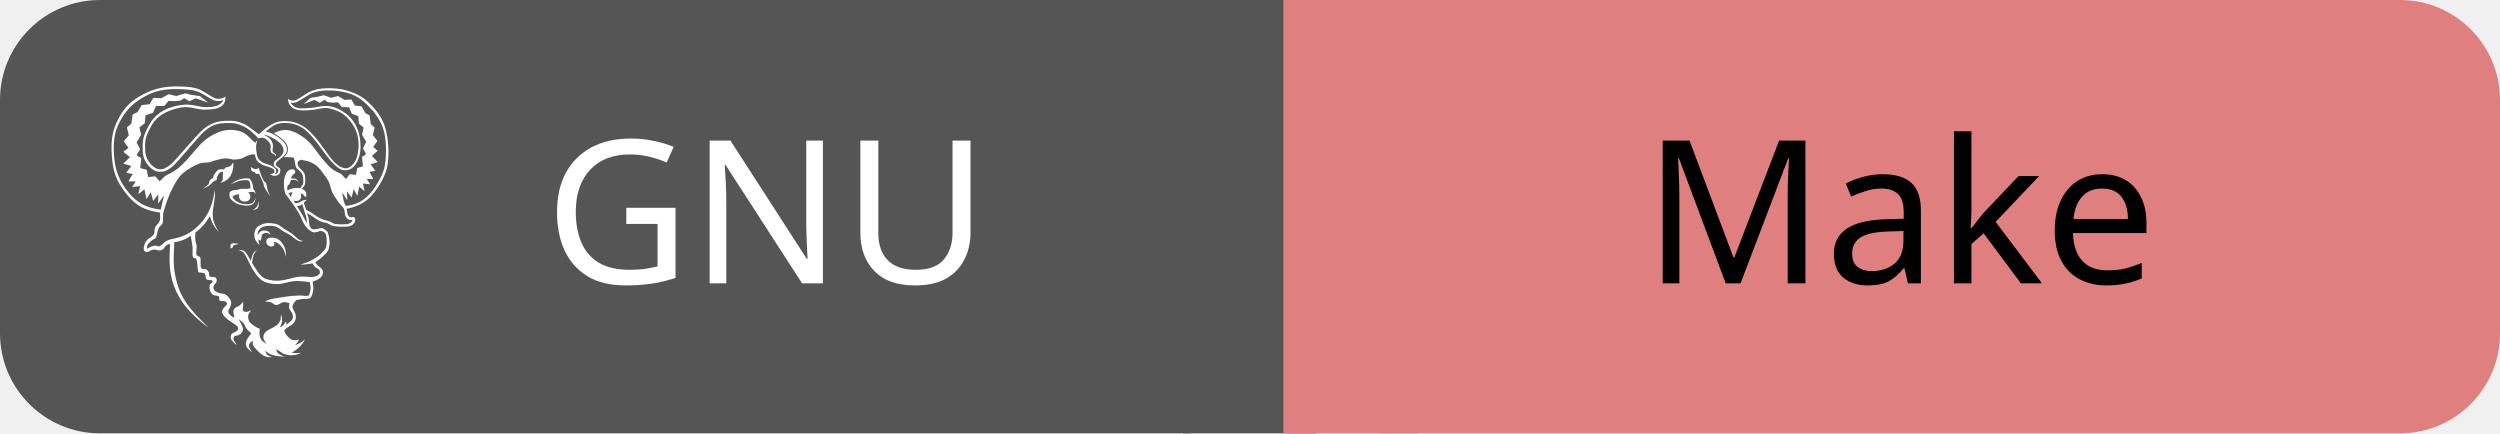
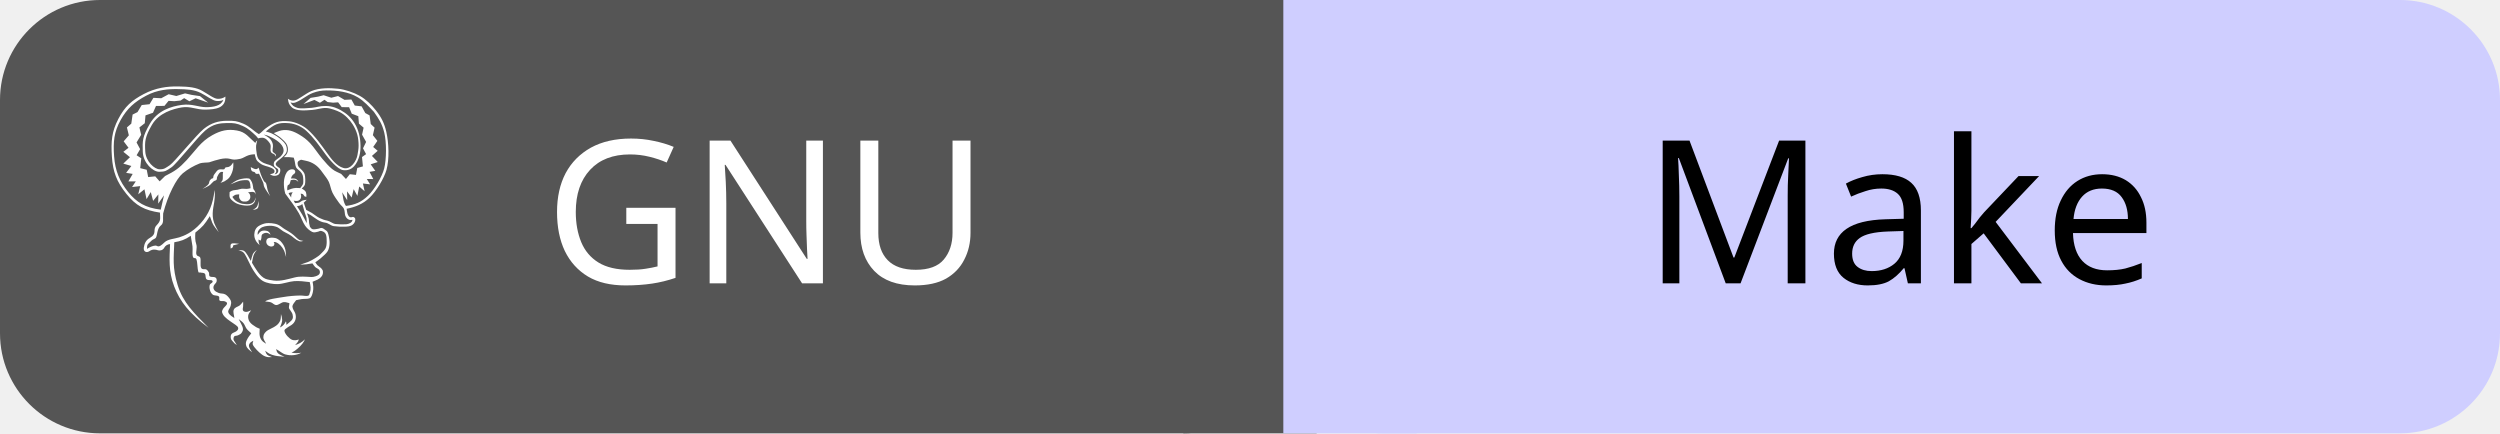
<svg xmlns="http://www.w3.org/2000/svg" id="gnu-make" width="150.0" height="26" viewBox="0 0 150.0 26">
  <g shape-rendering="geometricPrecision">
    <rect x="0" width="77.0" height="26" fill="#555" rx="6" ry="6" />
-     <rect x="77.0" width="73.0" height="26" fill="#df7f7f" rx="6" ry="6" />
+     <rect x="77.0" width="73.0" height="26" fill="#cfceff" rx="6" ry="6" />
    <rect x="71.0" width="8" height="26" fill="#555" rx="0" ry="0" />
-     <rect x="77.0" width="8" height="26" fill="#df7f7f" rx="0" ry="0" />
+     <rect x="77.0" width="8" height="26" fill="#cfceff" rx="0" ry="0" />
  </g>
  <g text-anchor="middle" shape-rendering="geometricPrecision">
    <text fill="#fff" font-size="12" font-family="sans-serif" x="46.0" y="17">GNU</text>
    <text fill="#000" font-size="12" font-family="sans-serif" x="114.0" y="17">Make</text>
  </g>
  <g>
    <shape-rendering />
    <svg width="18" height="18" viewBox="0 0 24 26" x="6" y="5" fill="none">
      <path fill="#ffffff" d="M5.072 13.932c-.221.012-.419.141-.519.338-.115.211-.389.242-.517.201-.21-.07-.481-.119-.744.068s-.546.045-.495-.297c.049-.34.172-.645.499-.83.714-.41.217-.695.608-1.109.394-.412.307-.537.293-1.099-1.326-.2-2.078-.582-2.916-1.631C.442 8.526.116 7.663.03 6.349-.058 5.032.019 4.18.587 3.088 1.155 2 1.755 1.475 2.789.93 3.824.382 4.84.253 5.778.269c.939.015 1.564.083 2.094.387.531.303 1.016.684 1.324.685.24.015.477-.053.673-.192.04 1.02-.878 1.108-1.698 1.13-.82.021-1.324-.317-2.08-.192-.754.128-1.992.471-2.595 1.52-.603 1.05-.624 1.42-.573 2.301.049.878.806 1.534 1.234 1.542.428.007.523-.117.898-.36.374-.246 2.284-2.61 2.934-3.14.653-.531 1.296-.696 1.99-.705.695-.008.871.015 1.433.246.56.229.904.652 1.356.91.23-.135.375-.339.584-.495.76-.552 1.152-.702 2.053-.615.518.052 1.169.347 1.56.686.693.604 1.266 1.441 1.728 2.079.36.497.785 1.091 1.392 1.277.659.201 1.157-.652 1.23-1.129.043-.27.097-.506.097-.801 0-.297-.03-.655-.115-.965-.09-.307-.222-.599-.392-.869-.258-.416-.68-.85-1.116-1.072-.246-.125-.826-.353-1.191-.361-.448-.01-.789.141-1.202.169-.5.034-1.396.146-1.786-.24-.251-.246-.283-.411-.324-.731.109.092.264.15.401.163.313.026.605-.229.859-.378.21-.123.504-.34.778-.45.704-.285 1.568-.278 2.31-.2.595.06 1.368.324 1.89.621.526.296 1.031.797 1.4 1.268.466.594.721 1.104.889 1.844.216.945.277 2.365.015 3.299-.205.734-.887 1.861-1.467 2.414-.573.547-1.235.811-1.986.955.03.149.033.291.071.416.056.178.163.375.38.313.086-.025.133-.047.246.053.115.1.056.485-.266.66-.164.086-.334.105-.595.112-.319.012-.639-.004-.953-.046-.283-.047-.451-.273-.765-.309-.485-.055-.855-.405-1.245-.654-.162-.104-.218-.104-.311-.158.051.154.118.314.151.465.034.146.02.285.037.404.019.119.052.211.07.309.077.068.103.173.233.207.13.035.334-.018.468-.037.135-.018.224-.09.328-.07.105.02.204.096.292.166s.164.08.234.254c.07.178.135.537.146.777.009.24-.018.455-.089.648-.07.189-.135.273-.327.463s-.506.465-.819.66c.058.084.083.162.173.254.09.094.277.197.359.295.085.098.128.168.128.277.012.131-.021.262-.093.373-.223.299-.483.352-.803.492.054.334.098.572.02.906-.03.137-.102.445-.27.525-.169.08-.492.041-.698.074-.205.031-.319.063-.479.094-.098.141-.242.297-.291.422-.049.127-.034.172.006.299.042.129.185.316.225.469.039.15.049.311.011.463-.038.15-.117.287-.23.396-.129.135-.382.24-.509.346-.125.111-.252.123-.217.303.047.248.409.646.67.744.185.055.382.039.557-.041-.014.209-.195.354-.315.494.322-.094.636-.27.854-.504-.067.203-.3.529-.645.816s-.343.229-.517.344c.314.061.606.045.85.002-.197.111-.416.182-.641.207-.289.031-.468.008-.729-.055-.261-.063-.499-.301-.814-.465.03.119.053.26.185.381.136.119.335.182.549.283-.272-.029-.558-.037-.824-.096-.199-.047-.332-.092-.478-.164-.144-.07-.255-.176-.384-.264.061.117.079.256.184.352.104.098.275.135.412.199-.143-.004-.281.029-.43-.01-.16-.037-.312-.109-.443-.209-.16-.119-.311-.25-.445-.396-.132-.145-.296-.332-.345-.463-.048-.133.03-.225.044-.338-.09.061-.201.094-.272.18-.07.088-.132.166-.101.318.03.15.172.338.271.506-.296-.242-.461-.336-.531-.625-.064-.273.104-.52.233-.725.064-.104.162-.199.221-.299-.135-.129-.285-.24-.4-.389-.113-.15-.162-.352-.277-.492-.117-.143-.274-.232-.41-.348.119.256.317.572.359.771.044.199-.048.322-.119.43-.07.107-.184.133-.292.197-.11.068-.277.016-.342.113s-.083.246-.021.344l.256.398c-.126-.072-.235-.168-.327-.281-.074-.096-.186-.188-.199-.316-.016-.131-.023-.246.063-.363.084-.117.318-.156.422-.246.105-.09.162-.148.156-.264-.006-.117-.119-.199-.217-.273-.299-.225-.68-.43-.934-.699-.109-.105-.191-.234-.239-.379-.03-.105.001-.188.071-.314.072-.131.315-.305.346-.443.029-.141-.095-.172-.205-.221-.111-.049-.322.025-.425-.061s.03-.266-.086-.365-.381-.045-.519-.15c-.121-.102-.205-.24-.24-.395-.046-.141-.053-.291-.021-.436.032-.113.128-.133.187-.191.059-.057.108-.104.03-.191-.074-.088-.33.004-.476-.105-.149-.113-.06-.381-.163-.494-.104-.109-.287-.066-.386-.104-.097-.035-.135.09-.194-.109-.061-.199-.063-.797-.143-1.02s-.238-.016-.311-.236c-.075-.221-.004-.574-.037-.908l-.15-.91c-.521.352-.867.463-1.428.561-.047 1.373-.176 2.182.291 3.705.465 1.521 1.408 2.42 2.68 3.707-1.68-1.256-2.479-2.279-2.981-3.588-.501-1.311-.406-2.407-.356-3.666zm8.919-.553c.129.006.285.039.376.098.091.061.188.107.27.189.206.211.36.463.428.752.044.186.05.422.064.639-.062-.199-.103-.408-.192-.588-.139-.285-.376-.561-.672-.688-.066-.031-.141-.041-.214-.027.023.041.063.076.065.133 0 .059-.012.174-.112.223-.16.078-.339.021-.464-.086-.127-.117-.166-.301-.102-.459.079-.194.375-.194.553-.186zm-1.621-.272c.017-.332.135-.609.433-.771.187-.107.392-.18.604-.215.207-.026.713-.008 1.018.131.232.105.391.271.597.394.205.121.351.201.546.338.3.211.475.439.682.576.101.066.24.057.374.098-.104.029-.239.064-.35.029-.159-.064-.308-.152-.438-.264-.154-.137-.32-.258-.497-.359-.124-.072-.329-.158-.466-.246-.135-.09-.371-.283-.502-.349-.207-.086-.428-.129-.65-.125-.256.008-.626.05-.822.228-.197.18-.271.336-.227.566.073-.084.123-.191.195-.254.154-.133.329-.139.521-.113.215.027.322.15.393.354-.047-.033-.135-.109-.204-.135-.144-.055-.306-.039-.438.043-.179.098-.13.24-.154.396-.013.076-.041.133-.061.199-.067-.016-.129-.049-.18-.098.001.076-.01.141.006.223.014.084.055.184.084.273-.126-.125-.256-.24-.335-.402-.086-.157-.131-.337-.129-.517zm.219-2.4c.091-.136.119-.345.174-.517-.021.217.021.453-.083.609-.105.158-.292.129-.443.176.118-.09.258-.131.352-.268zm-2.207 3.203c.119-.096.438-.02.676-.002l-.514.133c-.017.059-.01.123-.048.174-.04.051-.114.068-.171.104.006-.155-.062-.313.057-.409zm1.683-6.652c.143.075.321.178.449.18.124.004.158-.08.232-.131.115.38.25.797.448 1.142.083.146.136.079.2.224.063.145.09.439.15.626.059.187.137.321.207.483-.174-.25-.401-.566-.5-.773-.098-.207-.035-.225-.115-.421-.078-.198-.238-.504-.357-.756-.086.011-.19.026-.255.006-.065-.021-.054-.091-.112-.134-.059-.045-.158-.027-.24-.1-.081-.07-.1-.217-.107-.346zm-.767 1.875c.135-.012.299.023.425.017s.216-.039.325-.06c-.021-.189-.002-.537-.176-.664-.115-.08-.578-.02-.701.006-.279.061-.604.227-.873.33.258-.18.481-.346.791-.439.188-.055.621-.129.813-.076.089.023.105.061.159.135.183.255.183.475.229.773.047.071.096.119.135.194.038.093.062.19.068.289-.048-.069-.018-.155-.149-.206-.135-.053-.337-.005-.517.014.131.096.195.186.201.384.006.233-.191.401-.398.417-.285.022-.434-.041-.549-.285-.051-.107-.016-.236-.018-.341-.346.024-.34.013-.592.222.139.201.224.315.451.436.125.066.27.133.425.16.157.027.415.053.581.027.145-.018.278-.082.379-.187.123-.112.135-.274.182-.403-.004.127-.027.252-.07.371-.14.27-.38.352-.668.352-.275 0-.616-.063-.873-.169-.205-.085-.545-.325-.625-.534-.056-.143-.012-.318-.018-.477.285-.189.354-.143.689-.198.141-.025.239-.076.374-.088zM9.643 7.854c.007-.114.021-.111.03-.167-.259-.069-.361.099-.514.411-.057.115 0 .186-.062.263-.059.076-.159.065-.257.139s-.196.215-.289.292c-.189.156-.447.251-.667.358.15-.111.443-.279.538-.439.05-.086.042-.247.12-.325.078-.075.105-.13.205-.149.1-.019.061-.136.093-.229.032-.091.097-.158.165-.251s.156-.23.291-.282c.135-.049.347.005.45-.023.102-.029.043-.105.118-.15s.219-.023.32-.072c.176-.084.26-.227.367-.377.015.326.01.561-.107.869-.131.346-.266.55-.641.763-.128.072-.257.098-.365.137.062-.086.152-.123.188-.256.034-.136.009-.4.017-.512zm6.059 1.592c-.177.014-.219-.012-.363.091l.232.36c-.006-.237.018-.285.133-.451h-.002zm-.465-.172c.246-.104.461-.189.73-.207.107-.008.274.009.383.016.094-.137.211-.244.256-.4.028-.104.015-.584-.038-.709-.146-.361-.29-.377-.495-.585-.146-.149-.152-.38-.197-.638-.015-.094-.062-.213-.084-.31-.283-.046-.57-.062-.857-.045.148-.143.291-.271.334-.486.045-.229.004-.466-.113-.667-.121-.191-.315-.36-.494-.517-.178-.155-.436-.284-.604-.412.221-.077.444-.194.66-.235.561-.108 1.043.057 1.584.384.315.19.573.37.902.716.329.344.735.975 1.054 1.348.317.375.575.67.853.893.276.226.528.289.792.431l.412.438.335-.413.535.06.111-.601.49-.136-.079-.811.354-.252-.267-.504.27-.553-.352-.63.135-.607-.407-.348-.053-.646-.569-.217-.227-.561-.64-.007-.315-.417-.431.03-.479-.053-.27-.199-.396.26-.477-.248-.947.359.618-.537.64-.102.49-.126.663.218.582-.147.563.331.596-.031.293.525.591.067.32.581.372.205.1.746.333.315-.148.653.39.494-.363.529.39.332-.499.443.506.529-.613.2.398.566-.501.088.328.622-.563-.008.285.466-.621-.074.148.672-.468-.411-.159.814-.322-.585-.175.73-.397-.537.011.765-.439-.688c.091.391.073.817.329 1.185.794-.107 1.312-.307 1.921-.892.552-.533 1.214-1.644 1.394-2.35.204-.802.21-2.281.009-3.101-.194-.787-.446-1.163-.896-1.807-.43-.455-.853-.939-1.399-1.264-.803-.48-1.829-.608-2.742-.596-.393.001-.781.074-1.148.215-.527.191-.95.611-1.487.818-.175.067-.315.068-.454-.004.135.27.281.391.619.489.244.071.825.026 1.227-.011.43-.039.654-.167 1.239-.16.57.01 1.024.225 1.272.368.511.292.877.614 1.196 1.129.175.282.298.601.383.925.086.324.124.688.13 1.006s-.019.602-.097.888c-.182.669-.583 1.35-1.407 1.245-.504-.063-1.263-1.01-1.518-1.357-.515-.701-1.043-1.477-1.688-2.059-.407-.366-.92-.594-1.463-.65-.992-.09-1.287.098-2.033.715.151.047.299.074.455.145.346.156.662.357.938.615.29.27.42.442.43.829.007.259-.204.465-.399.649-.118.114-.275.218-.372.307-.127.117-.285.246-.124.432.06.07.165.123.252.189.141.103.075.488-.108.592-.226.136-.513.111-.713-.061.246-.035.402-.068.395-.27-.002-.115-.149-.213-.297-.279-.35-.16-.614-.135-.963-.387-.353-.254-.359-.393-.455-.79-.17.017-.327.021-.555.097-.226.074-.478.254-.684.299-.52.111-.623.078-.907.006-.501-.132-1.151.09-1.8.299-.107.033-.543 0-.836.102-.528.209-1.019.496-1.457.853-.556.469-1.286 1.869-1.698 3.477-.045.49.095.818-.213 1.057-.308.24-.3.851-.405 1.023-.103.17-.225.094-.45.336-.223.24-.337.201-.332.654.195-.125.477-.273.725-.285.221-.006.222.283.785-.273.301-.299.881-.309 1.283-.439s1.125-.402 1.851-1.212c.724-.81 1.071-1.664 1.212-2.896.02.215.06.463-.033 1.065-.095.604-.296 1.28.129 2.094l.265.504c-.157-.215-.465-.566-.56-.816l-.211-.578c-.48.753-.59.887-1.255 1.425-.026.334-.033.682.076 1.002.108.32-.064.688.02.9.082.209.273.09.336.303s-.032.635.064.842c.099.207.337.082.453.15.115.066.154.158.215.246.063.088-.023.297.103.365.126.066.32.01.453.074.13.066.149.223.119.361-.032.141-.172.205-.233.348-.062.119-.055.262.02.373.074.131.236.201.4.27.162.064.391.027.559.119.169.09.32.273.408.406.089.131.113.225.109.363-.014.154-.059.301-.137.434-.074.135-.236.299.02.555.254.254.246.145.393.313-.017-.289-.135-.521-.049-.738.088-.217.349-.256.484-.352.139-.1.219-.232.326-.348 0 .148.015.309-.002.42-.033.227-.102.432.237.467.153.016.299-.082.459-.141-.084.148-.23.27-.253.451-.028.195.018.395.13.559.124.18.341.313.499.416.158.105.244.115.365.174.006.176-.03.363-.009.531.019.168.073.314.169.453.098.141.252.219.398.32-.08-.188-.242-.365-.24-.561s.06-.334.252-.51c.191-.174.639-.324.85-.494.156-.109.279-.26.355-.436.075-.164.055-.43.069-.576.069.205.079.27.103.486.021.217-.127.521-.189.68.228-.105.409-.293.51-.525.057.035.028.125.049.301.094-.092.199-.162.293-.25s.195-.164.243-.287c.046-.121.027-.252-.007-.393-.035-.143-.193-.307-.279-.463-.084-.152.016-.305.01-.492-.17-.029-.314-.117-.512-.088-.195.029-.42.248-.621.252-.199 0-.314-.188-.478-.238-.165-.053-.33-.045-.495-.07.209-.199 1.021-.295 1.576-.385.486-.082.978-.125 1.47-.133.221-.006.506.068.661.025.152-.045.119-.15.164-.264.129-.318.066-.604-.004-.924-.444-.053-.908-.115-1.356-.082-.438.033-.956.242-1.409.256-.392.014-.976-.074-1.312-.281-.413-.25-.731-.789-.845-.965-.184-.281-.416-.836-.559-1.088-.141-.254-.173-.324-.29-.43-.118-.105-.278-.113-.419-.17.161.014.336-.035.482.047.221.127.465.648.602.877.145-.486.111-.676.529-.951-.336.379-.346.666-.428 1.111.281.459.67 1.193 1.18 1.396.186.074.502.119.701.145.621.076 1.22-.119 1.828-.27.445-.111.897-.066 1.438-.035.183.012.616-.1.707-.283.052-.107.042-.232-.024-.33-.07-.105-.255-.158-.355-.254-.099-.098-.156-.211-.235-.314-.35.068-.704.105-1.062.115.221-.09.433-.141.66-.23.237-.098.463-.219.676-.359.186-.123.303-.193.438-.334.134-.143.305-.289.404-.463.099-.174.114-.369.12-.584.004-.215-.005-.516-.088-.691-.084-.172-.243-.225-.372-.264-.127-.041-.216.063-.349.076-.134.014-.258.096-.452.006-.248-.129-.461-.318-.617-.549-.196-.274-.335-.723-.534-1.068-.343-.596-.771-1.149-1.179-1.702-.035-.135-.084-.324-.102-.508-.031-.322-.035-.656.065-.969.075-.24.188-.494.438-.592.1-.043.212-.051.317-.022.09.032.179.135.142.252-.039.129-.127.134-.188.198-.091.091-.153.205-.183.33.111-.004.262-.011.354.013.12.03.229.11.291.279-.143-.126-.213-.185-.39-.188-.083-.002-.182.026-.271.041-.034.108-.054.243-.101.329-.049.084-.141.063-.176.161-.033.128-.039.261-.02.391h.004zm1.242-.149c.056.021.075.027.146.08.069.052.165.104.22.229.044.129.058.266.04.4-.048-.015-.113-.005-.163-.047-.05-.043-.079-.14-.143-.18-.065-.043-.117-.034-.188-.043.038.096.05.199.036.301-.036.203-.156.307-.352.33-.084.012-.219-.016-.292-.029.034.075.091.143.126.219.164-.023.285-.02.375-.061.088-.041.183-.135.296-.173.113-.039.214-.039.338-.059-.098.084-.162.167-.259.253l.214.623c.152.096.294.146.485.263.191.116.42.327.67.44.249.113.396.177.657.225.259.05.467.262.722.296.255.032.735.041.932.021.225-.021.516-.136.542-.382-.188.045-.475.005-.619-.349-.064-.157-.034-.447-.132-.631-.099-.187-.236-.246-.4-.475s-.431-.589-.58-.895c-.15-.308-.188-.654-.313-.929-.128-.274-.319-.495-.469-.708-.324-.463-.585-.777-1.12-1.011-.258-.112-.551-.143-.824-.213-.113.05-.268.104-.295.237-.021.15.021.305.12.421.159.165.395.342.487.603.061.168.076.73.025.883-.054.16-.178.257-.282.361zm.052 1.331c-.049.043-.087.087-.167.122-.08.036-.189.045-.295.071.148.231.305.466.447.709.143.242.266.51.401.765-.007-.147.002-.302-.019-.438-.021-.136-.083-.254-.145-.461-.06-.206-.135-.484-.222-.768zm-3.999-5.087c-.021.226.019.581.064.806.058.267.111.404.328.564.396.295.648.245.955.416.145.081.328.217.382.359.053.146-.036.301-.146.363.192.029.408-.189.318-.41-.045-.109-.255-.16-.32-.271-.059-.102-.07-.224-.033-.335.053-.202.454-.388.597-.546.218-.248.3-.453.177-.77-.172-.445-.842-.804-1.242-.979-.183-.08-.287-.084-.429-.129.292.174.601.31.75.691.123.321.015.443.021.721.002.13.172.195.248.275.064.072.06.125.008.223-.004-.08-.045-.154-.111-.199-.112-.08-.234-.063-.294-.225-.09-.248.091-.484-.112-.762-.15-.208-.353-.441-.625-.447-.123-.001-.244.018-.36.058l-.183-.22-.005-.003c-.372-.339-.627-.619-1.147-.852-.522-.234-.78-.27-1.379-.256-.597.013-1.19.063-1.883.66-.694.6-2.481 2.888-2.915 3.177-.431.289-.527.389-1.068.389s-1.387-.766-1.42-1.723c-.032-.956-.045-1.297.619-2.449.666-1.152 1.869-1.506 2.764-1.625.895-.121 1.432.194 2.092.195.66.002 1.314-.111 1.508-.637-.095.056-.221.12-.577.101-.355-.019-.849-.431-1.402-.706C7.157.547 6.542.514 5.75.5c-.79-.015-1.777.045-2.755.574-.978.525-1.645 1.085-2.213 2.12C.214 4.227.13 5.069.222 6.321c.09 1.25.477 2.181 1.219 3.098.744.914 1.486 1.363 2.824 1.529l.283-1.242-.504.721.014-.803-.455.565-.202-.767-.367.615-.183-.855-.536.432.17-.705-.707.078.324-.491-.644.006.375-.653-.57-.091.454-.596-.698-.206.578-.555-.573-.467.448-.348-.42-.559.448-.52-.167-.685.379-.329.113-.786.426-.214.366-.611.677-.072.334-.553.68.035.642-.348.666.154.756-.228.562.13.731.108.705.564-1.081-.377-.544.26-.451-.273-.31.209-.55.057-.491-.03-.358.436-.732.007-.26.589-.65.228-.061.678-.467.366.155.637-.402.664.31.581-.305.529.404.264-.09.853.563.141.125.633.613-.063.381.434.47-.461c.858-.428 1.212-.668 1.882-1.391.759-.823 1.196-1.584 2.208-2.147.729-.405 1.321-.551 2.139-.408.766.132 1.024.593 1.59 1.077.061-.109.07-.139.169-.218-.03.142-.079.287-.093.423l-.002-.001z" />
    </svg>
  </g>
</svg>
